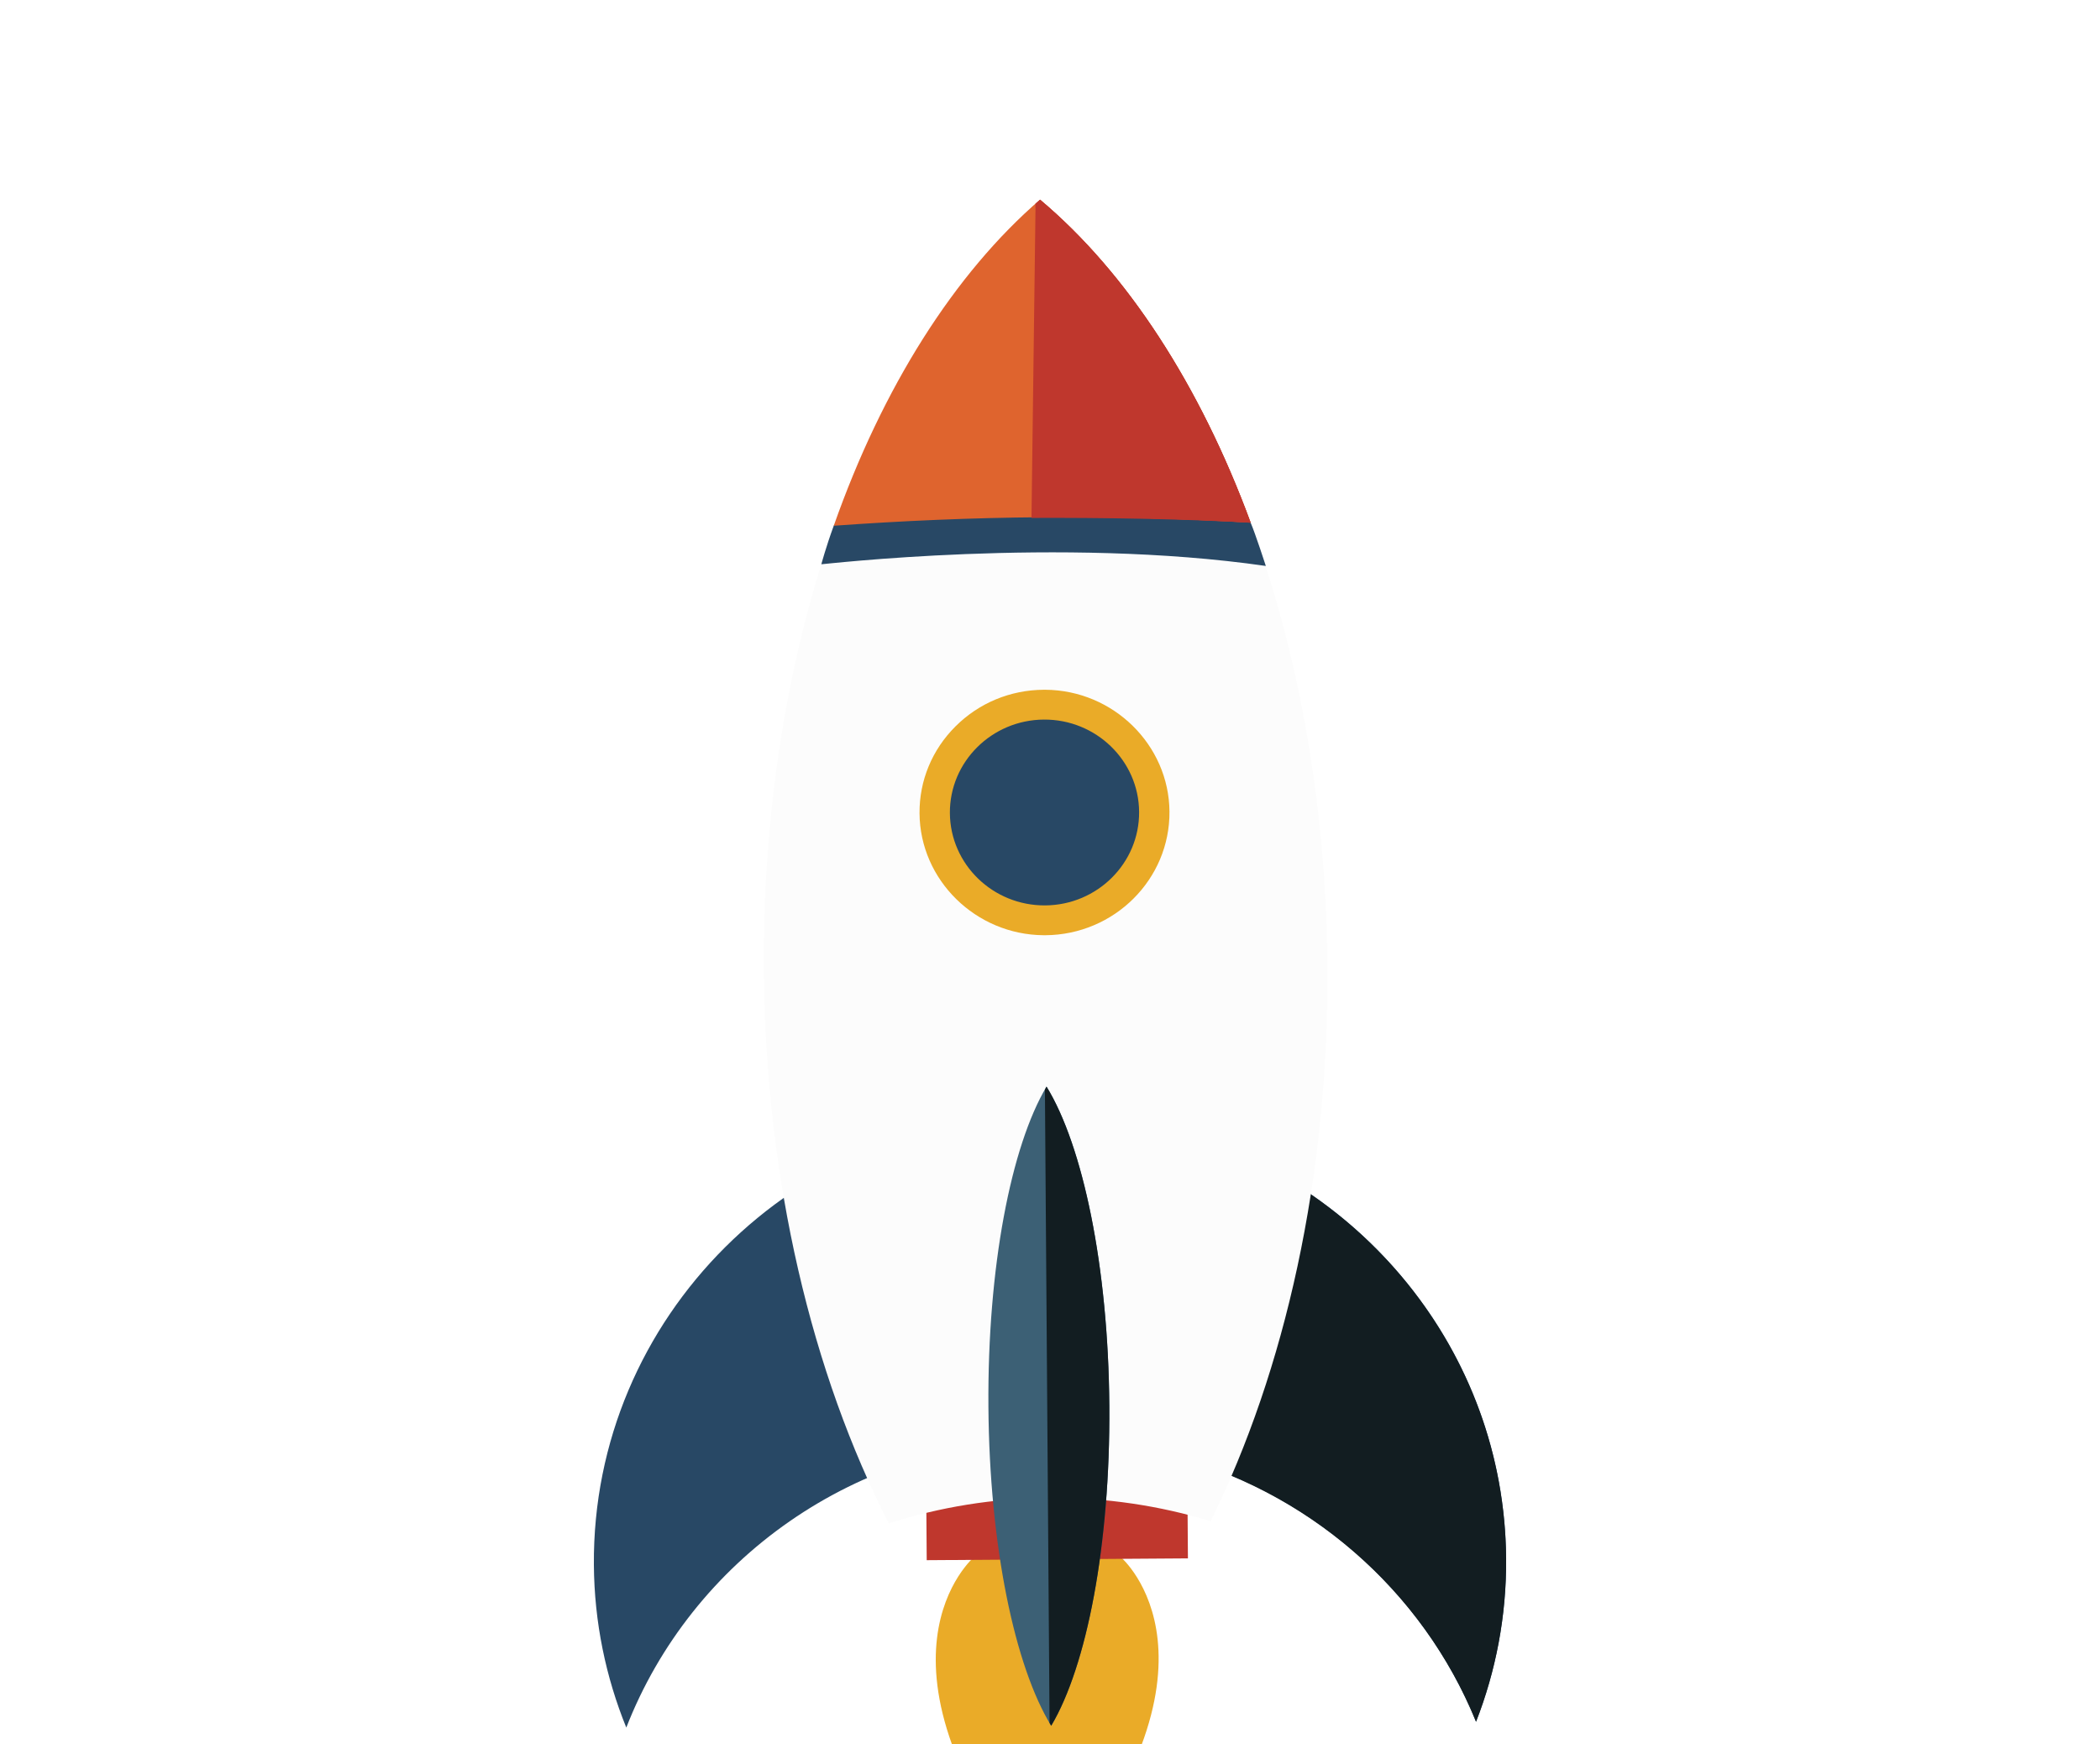
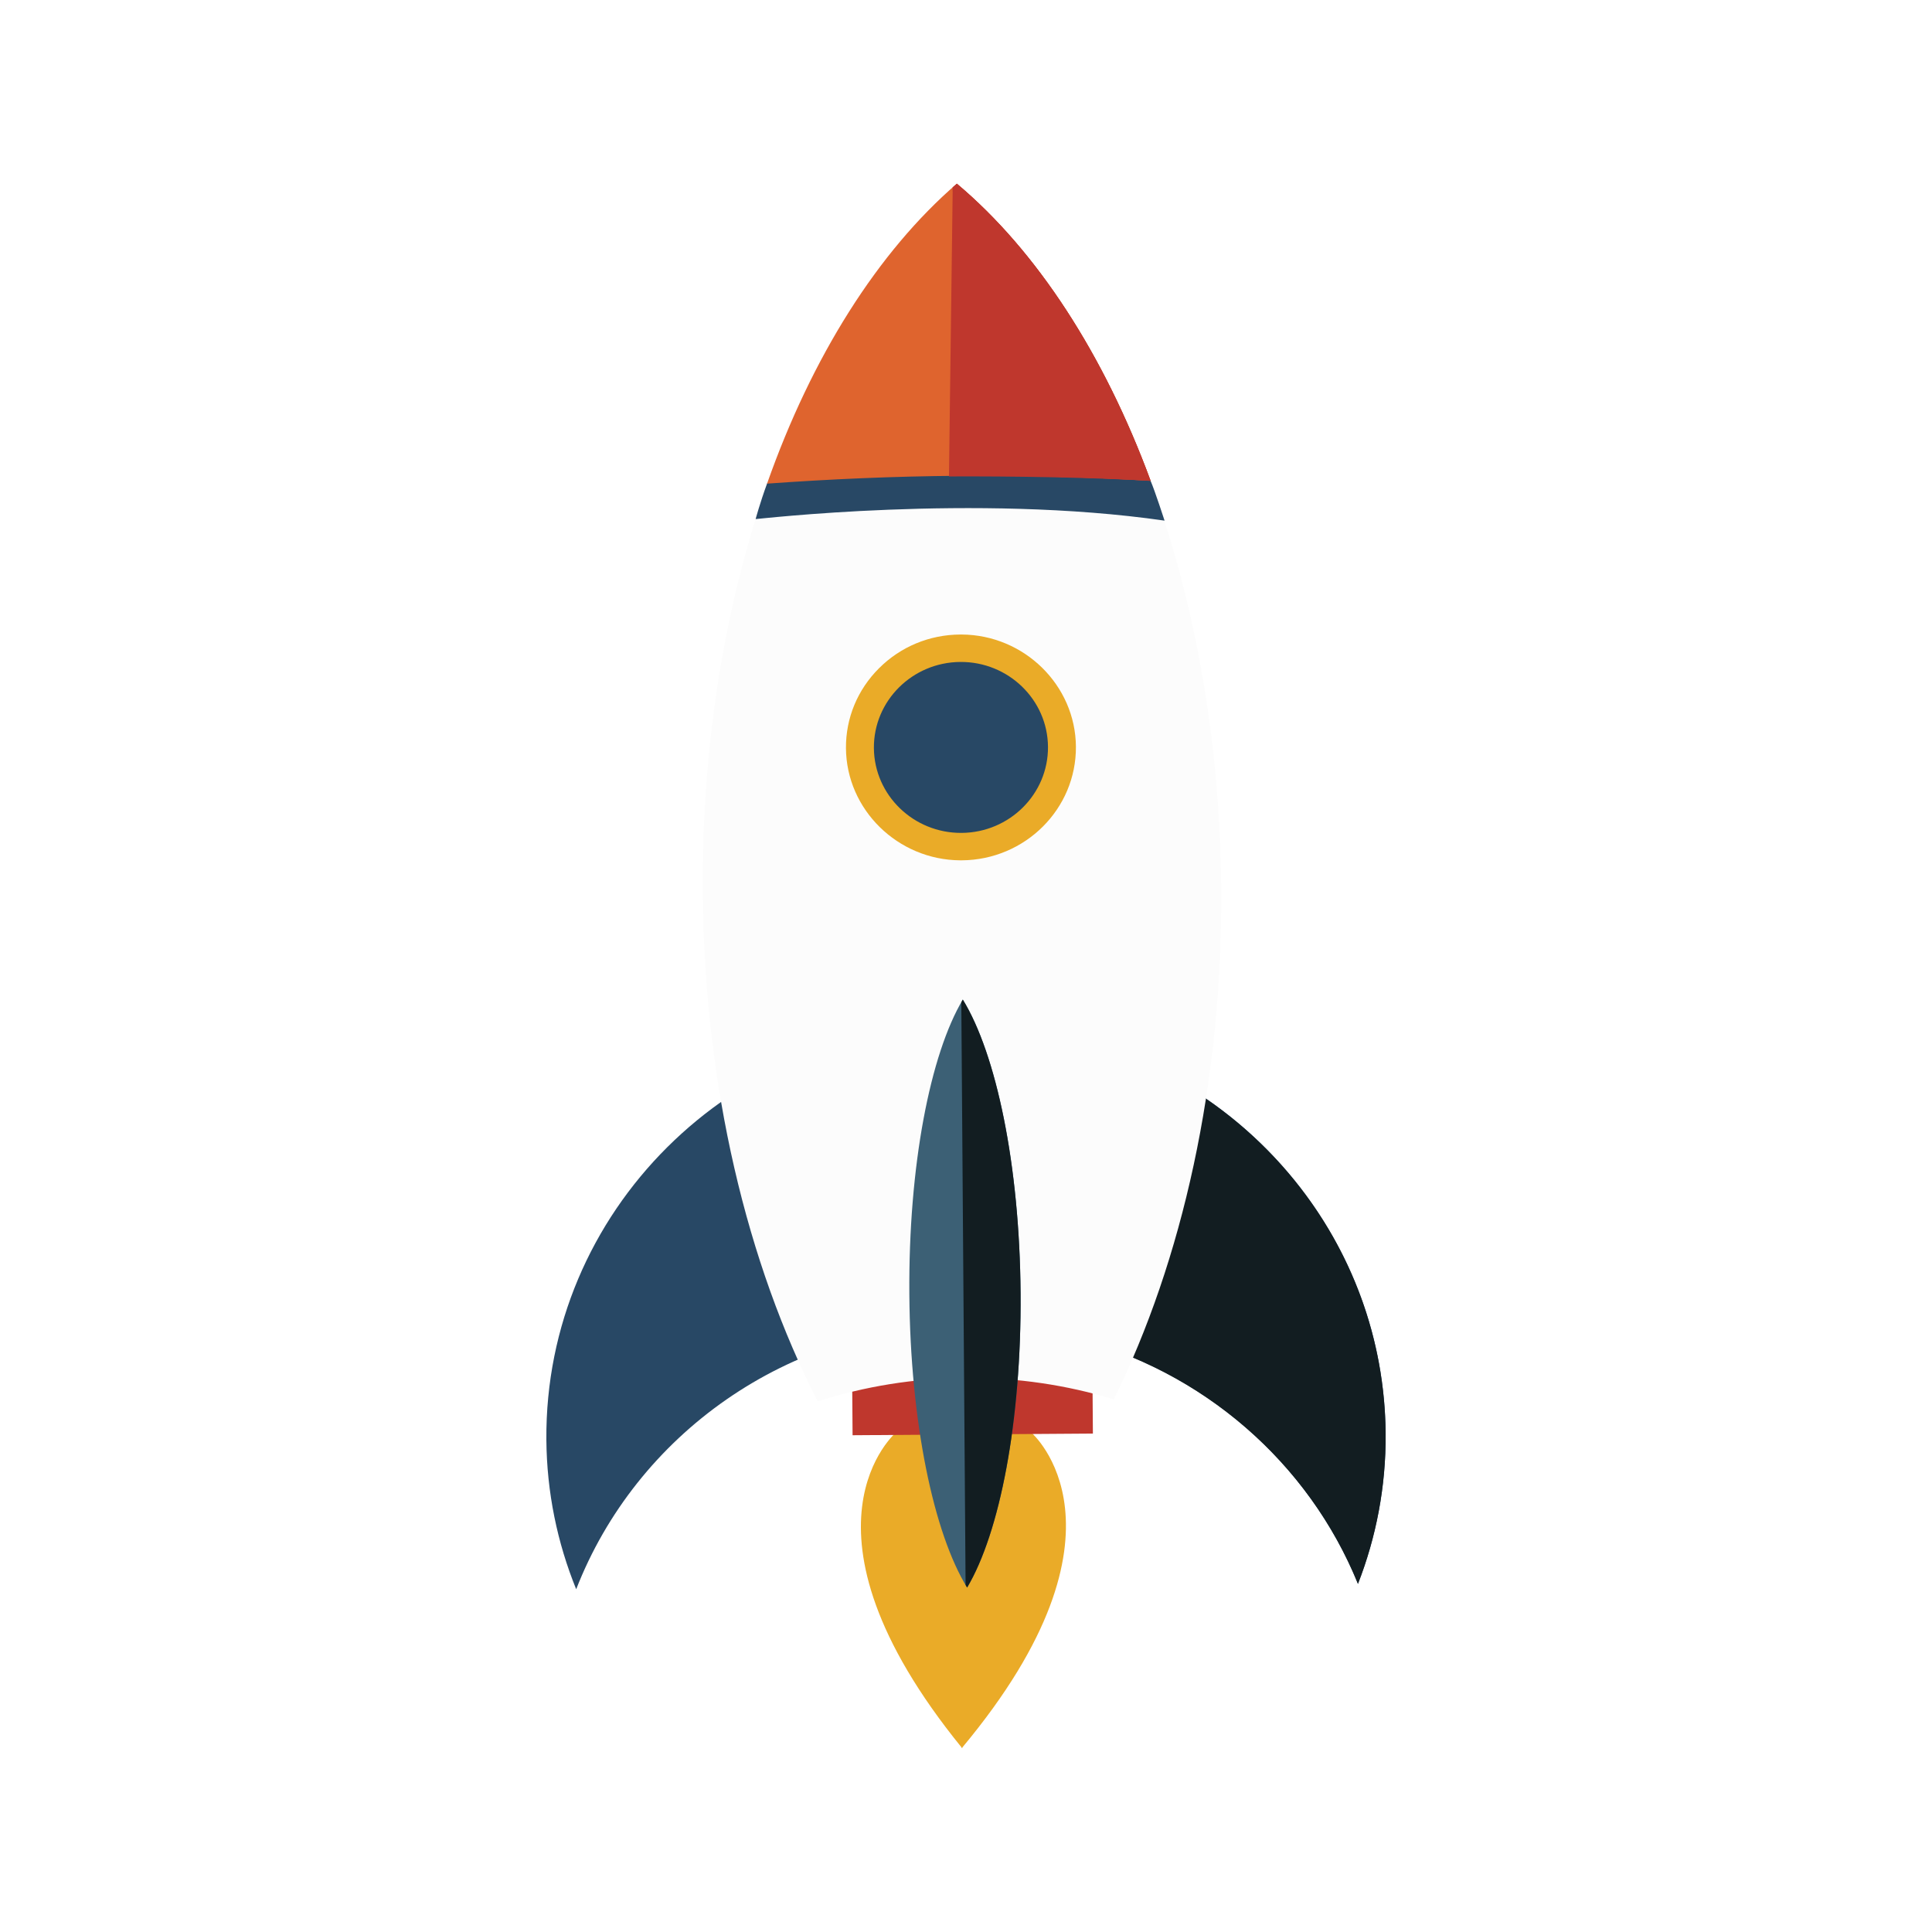
- <svg xmlns="http://www.w3.org/2000/svg" id="rocket" viewBox="0 0 1024 850">
+ <svg xmlns="http://www.w3.org/2000/svg" id="rocket" viewBox="0 0 1024 1024">
  <g id="Objects">
    <path id="rocket_exhaust" fill="#EAAB28" d="M510.03 926.227c96.39-115.564 36.634-166.877 36.634-166.877l-35.533-.234-.337-.004-35.533-.234s-60.426 50.522 34.432 167.347l-.003.417c.058-.07.11-.14.17-.21.057.07.11.142.17.212v-.42.003z" />
    <g id="rocket_2_">
      <path fill="#BF372D" d="M451.88 760.704l127.374-.878-.303-41.252-127.368.863.3 41.267z" />
      <path fill="#284865" d="M510.408 543.044c-122.83.845-221.705 99.318-220.823 219.962.205 28.034 5.832 54.77 15.808 79.318 31.775-81.574 111.88-139.776 206.17-140.42 94.298-.64 175.247 56.452 208.183 137.582 9.63-24.673 14.863-51.482 14.67-79.52-.884-120.65-101.175-217.762-224.01-216.923h.002z" />
      <path fill="#121D21" d="M568.405 708.864c69.05 17.382 125.26 66.41 151.342 130.62 9.63-24.672 14.863-51.48 14.67-79.52-.756-101.363-71.69-186.086-167.178-210.076l1.164 158.976z" />
      <path fill="#FCFCFC" d="M372.475 472.916c.755 102.963 23.622 197.034 60.918 269.837 24.687-7.878 51.023-12.278 78.38-12.458 27.352-.188 53.743 3.84 78.562 11.382 36.198-73.3 57.697-167.672 56.94-270.628-1.19-163.554-58.102-304.79-140.133-373.69-81.024 70.018-135.868 212.003-134.67 375.556h.003z" />
      <path fill="#284865" d="M406.595 256.2c-3.932 10.773-6.093 18.912-6.093 18.912-.37.233 115.904-13.722 216.742.832 0 0-5.204-16.064-7.41-21.107-36.845-34.99-152.54-46.124-203.24 1.366v-.002z" />
      <path fill="#3C6075" d="M481.966 685.824c.495 68.023 12.915 126.825 30.618 155.622 17.277-29.03 28.844-88 28.344-156.024-.494-68.02-12.928-126.83-30.62-155.622-17.28 29.035-28.84 88.005-28.34 156.024h-.002z" />
      <path fill="#121D21" d="M511.778 840.03c.282.456.538.972.806 1.415 17.277-29.03 28.844-88 28.344-156.024-.494-68.018-12.928-126.83-30.62-155.62-.257.45-.516.98-.79 1.417l2.262 308.813h-.002z" />
      <path fill="#DF642E" d="M406.555 256.342c33.01-2.378 67.17-3.913 101.718-4.147 34.537-.234 68.526.695 101.56 2.64-24.74-67.11-60.403-121.957-102.694-157.48-41.774 36.102-76.823 91.547-100.583 158.986l-.002.002z" />
      <path fill="#BF372D" d="M511.627 252.198c33.37-.147 66.248.755 98.208 2.637-24.74-67.11-60.403-121.955-102.694-157.476-.75.65-1.477 1.298-2.224 1.96l6.71 152.88v-.002z" />
      <path fill="#BF372D" d="M502.976 252.524c33.37-.148 74.944.476 106.903 2.355-24.74-67.11-60.404-121.954-102.695-157.476-.75.65-1.478 1.3-2.225 1.962l-1.984 153.158z" />
      <path fill="#EAAB28" d="M509.742 336.31h-.85c-16.256.105-31.514 6.438-42.952 17.83-11.44 11.392-17.68 26.458-17.562 42.42.243 32.547 27.405 59.207 60.538 59.43h.847c33.6-.23 60.736-27.27 60.493-60.266-.24-32.544-27.39-59.196-60.513-59.415z" />
      <path fill="#284865" d="M508.996 350.848c-25.444.166-45.996 20.636-45.814 45.612.19 24.998 21.028 45.167 46.477 44.992 25.428-.174 45.98-20.627 45.795-45.624-.183-24.974-21.028-45.16-46.46-44.98z" />
    </g>
  </g>
</svg>
